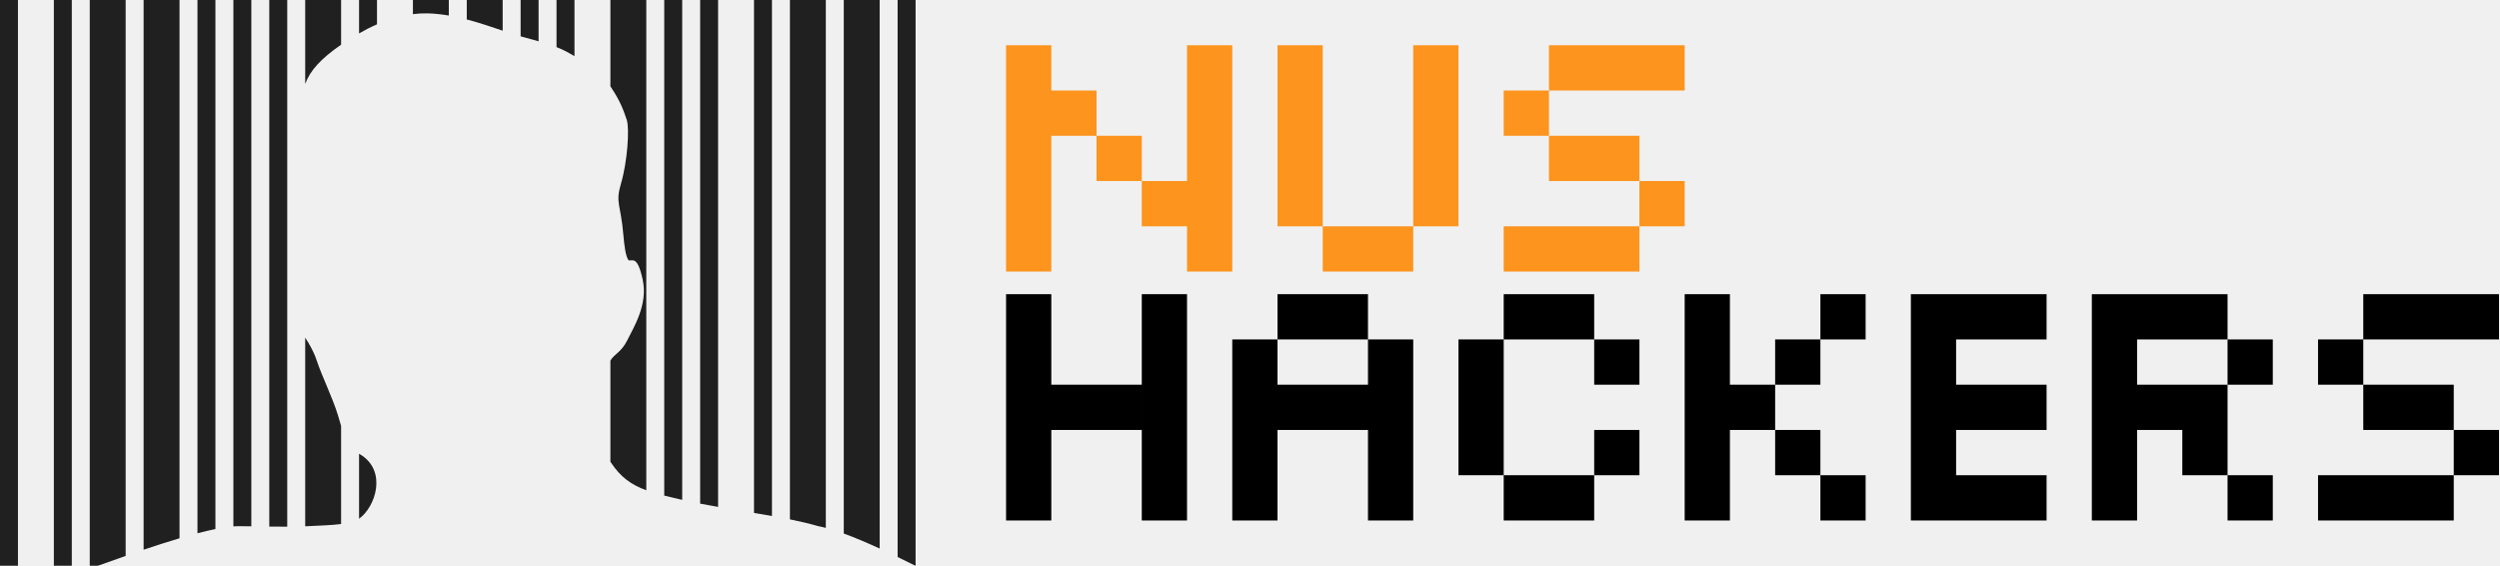
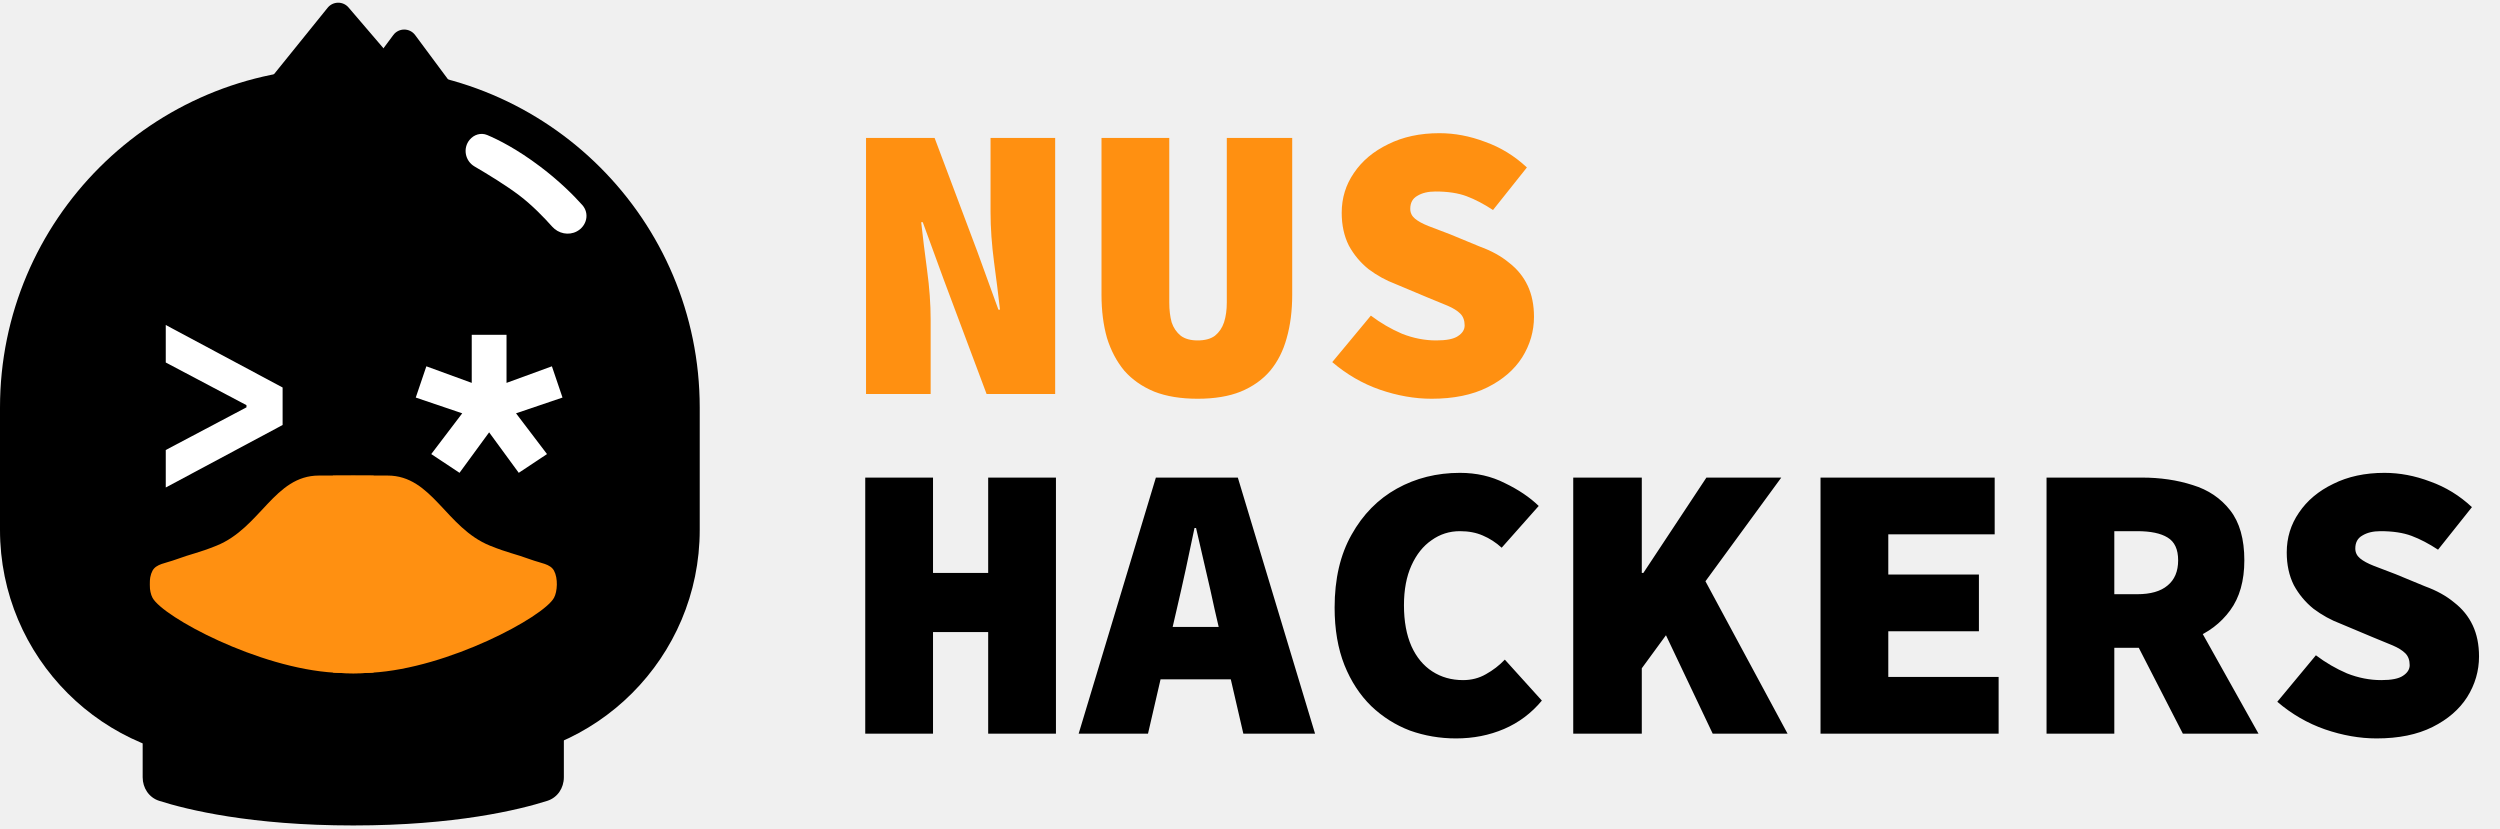
- <svg xmlns="http://www.w3.org/2000/svg" id="svg4545" version="1.1" viewBox="0 0 292.302 66.146" height="250" width="1104.762">
-   <defs id="defs4539" />
-   <g id="layer1" transform="translate(43.59325,-12.57292)">
-     <g id="g3262">
-       <path style="fill:#202020;fill-opacity:1;stroke-width:4.98" d="M 0 0 L 0 250 L 7.936 250 L 7.936 0 L 0 0 z M 23.809 0 L 23.809 250 L 31.746 250 L 31.746 0 L 23.809 0 z M 39.682 0 L 39.682 250 L 43.182 250 C 43.348 249.946 44.136 249.709 44.238 249.674 C 46.059 249.054 50.237 247.529 55.555 245.66 L 55.555 0 L 39.682 0 z M 63.492 0 L 63.492 242.924 C 68.503 241.231 73.952 239.466 79.365 237.865 L 79.365 0 L 63.492 0 z M 87.301 0 L 87.301 235.65 C 90.076 234.927 92.748 234.293 95.238 233.789 L 95.238 0 L 87.301 0 z M 103.174 0 L 103.174 232.607 C 103.897 232.556 104.595 232.521 105.234 232.521 C 107.137 232.521 109.124 232.552 111.111 232.58 L 111.111 0 L 103.174 0 z M 119.047 0 L 119.047 232.695 C 121.701 232.734 124.348 232.751 126.984 232.74 L 126.984 0 L 119.047 0 z M 134.92 0 L 134.92 37.092 C 137.07 31.266 141.711 26.003 150.793 19.764 L 150.793 0 L 134.92 0 z M 158.73 0 L 158.73 14.76 C 161.189 13.347 163.835 11.979 166.666 10.756 L 166.666 0 L 158.73 0 z M 182.539 0 L 182.539 6.252 C 184.646 5.988 186.779 5.859 188.924 5.904 C 192.092 5.972 195.274 6.334 198.412 6.871 L 198.412 0 L 182.539 0 z M 206.35 0 L 206.35 8.6 C 212.208 10.125 217.622 12.004 222.223 13.562 L 222.223 0 L 206.35 0 z M 230.158 0 L 230.158 16.053 C 234.011 17.157 236.358 17.796 238.096 18.252 L 238.096 0 L 230.158 0 z M 246.031 0 L 246.031 20.828 C 246.558 21.047 246.815 21.139 247.527 21.439 C 249.48 22.263 251.694 23.436 253.969 24.809 L 253.969 0 L 246.031 0 z M 269.842 0 L 269.842 38.184 C 269.933 38.313 270.04 38.446 270.125 38.574 C 274.157 44.622 275.592 48.52 277.078 52.979 C 278.366 56.841 277.359 71.559 274.543 81.041 C 271.939 89.807 274.409 90.039 275.588 103.887 C 275.928 107.887 276.532 113.488 277.934 115.07 C 279.682 115.341 281.856 112.953 284.154 123.752 C 286.453 134.551 280.199 144.561 277.326 150.324 C 274.566 155.86 271.596 156.301 269.842 159.375 L 269.842 203.996 C 269.935 204.153 270.027 204.312 270.125 204.459 C 274.342 210.784 278.921 214.164 285.715 216.658 L 285.715 0 L 269.842 0 z M 293.65 0 L 293.65 219.002 C 294.798 219.287 295.938 219.572 297.193 219.855 C 298.65 220.218 300.116 220.562 301.588 220.895 L 301.588 0 L 293.65 0 z M 309.523 0 L 309.523 222.555 C 312.167 223.069 314.815 223.538 317.461 224 L 317.461 0 L 309.523 0 z M 333.334 0 L 333.334 226.662 C 336.02 227.105 338.665 227.556 341.27 228.016 L 341.27 0 L 333.334 0 z M 349.207 0 L 349.207 229.504 C 353.612 230.398 357.83 231.377 361.758 232.521 C 362.802 232.71 363.926 232.975 365.08 233.273 L 365.08 0 L 349.207 0 z M 373.016 0 L 373.016 235.771 C 378.293 237.683 383.841 240.088 388.889 242.402 L 388.889 0 L 373.016 0 z M 396.826 0 L 396.826 246.141 C 399.93 247.649 402.49 248.933 404 249.674 C 404.086 249.716 404.609 249.942 404.732 250 L 404.762 250 L 404.762 0 L 396.826 0 z M 134.92 149.18 L 134.92 232.566 C 135.287 232.55 135.664 232.541 136.027 232.521 C 141.718 232.217 146.217 232.153 150.793 231.564 L 150.793 188.223 C 150.346 186.72 149.917 185.18 149.436 183.6 C 146.973 175.519 142.511 166.795 140 159.264 C 138.651 155.218 136.774 152.14 134.92 149.18 z M 158.73 200.504 L 158.73 229.23 C 166.092 223.988 171.293 207.933 159.121 200.734 C 158.984 200.662 158.863 200.579 158.73 200.504 z " transform="matrix(0.2645833,0,0,0.2645833,-43.59325,12.57292)" id="barcode_bar39" />
-       <g id="g3190" transform="translate(5.291696)">
-         <g id="g3105">
-           <path d="m 105.833,39.031 h 10.583 v 5.292 h -10.583 z m 21.167,0 h 15.875 v 5.292 H 127 Z m 15.875,-5.292 h 5.292 v 5.292 H 142.875 Z M 132.292,28.448 H 142.875 v 5.292 H 132.292 Z M 127,23.156 h 5.292 v 5.292 H 127 Z m 5.292,-5.292 h 15.875 v 5.292 h -15.875 z m -15.875,2e-6 h 5.292 V 39.031 h -5.292 z m -15.875,0 h 5.292 V 39.031 h -5.292 z m -10.583,-2e-6 h 5.292 v 26.458 h -5.292 z m -5.292,15.875 h 5.292 v 5.292 H 84.667 Z M 79.375,28.448 h 5.292 v 5.292 H 79.375 Z M 74.083,23.156 h 5.292 v 5.292 h -5.292 z m -5.292,-5.292 h 5.292 v 26.458 h -5.292 z" style="opacity:1;fill:#fc941d;fill-opacity:1;fill-rule:nonzero;stroke:none;stroke-width:0.748;stroke-miterlimit:4;stroke-dasharray:none;stroke-opacity:1" id="rect5092-5-3-5-6-7" />
-         </g>
-         <g id="g3140">
-           <path d="m 222.25,68.135 h 15.875 v 5.292 H 222.25 Z m 15.875,-5.292 h 5.292 V 68.135 H 238.125 Z M 227.542,57.552 H 238.125 v 5.292 H 227.542 Z M 222.25,52.26 h 5.292 v 5.292 H 222.25 Z m 5.292,-5.292 h 15.875 v 5.292 h -15.875 z m -15.875,21.167 h 5.292 v 5.292 h -5.292 z M 206.375,62.844 h 5.292 v 5.292 H 206.375 Z m 5.292,-10.583 h 5.292 v 5.292 h -5.292 z m -10.583,5.292 h 10.583 v 5.292 h -10.583 z m 1e-5,-10.583 h 10.583 v 5.292 h -10.583 z m -5.292,-4e-6 h 5.292 V 73.427 h -5.292 z m -15.875,10.583 H 190.5 v 5.292 h -10.583 z m 0,10.583 H 190.5 v 5.292 h -10.583 z m 0,-21.167 H 190.5 v 5.292 h -10.583 z m -5.292,0 h 5.292 V 73.427 H 174.625 Z m -10.583,21.167 h 5.292 v 5.292 h -5.292 z M 158.75,62.844 h 5.292 v 5.292 H 158.75 Z m 5.292,-15.875 h 5.292 v 5.292 h -5.292 z M 158.75,52.26 h 5.292 v 5.292 H 158.75 Z m -5.292,5.292 h 5.292 v 5.292 h -5.292 z M 148.167,46.969 h 5.292 v 26.458 h -5.292 z m -10.583,15.875 h 5.292 v 5.292 h -5.292 z m 0,-10.583 h 5.292 v 5.292 h -5.292 z M 127,68.135 h 10.583 v 5.292 H 127 Z m -5.292,-15.875 h 5.292 v 15.875 h -5.292 z M 127,46.969 h 10.583 v 5.292 H 127 Z m -26.458,10.583 h 10.583 v 5.292 H 100.542 Z M 111.125,52.26 h 5.292 V 73.427 H 111.125 Z m -15.875,0 h 5.292 V 73.427 H 95.25 Z m 5.292,-5.292 h 10.583 v 5.292 h -10.583 z m -15.875,-4e-6 h 5.292 V 73.427 H 84.667 Z M 74.083,57.552 h 10.583 v 5.292 H 74.083 Z M 68.792,46.969 h 5.292 v 26.458 h -5.292 z" style="opacity:1;fill:#000000;fill-opacity:1;fill-rule:nonzero;stroke:none;stroke-width:0.917;stroke-miterlimit:4;stroke-dasharray:none;stroke-opacity:1" id="rect5092-5-3-5-6-2-3" />
-         </g>
-       </g>
-     </g>
+ <svg xmlns="http://www.w3.org/2000/svg" width="368" height="122" viewBox="0 0 368 122" fill="none">
+   <path d="M0 59.999C0 32.385 22.386 9.999 50 9.999H53C80.614 9.999 103 32.385 103 59.999V77.999C103 96.776 87.778 111.999 69 111.999H34C15.222 111.999 0 96.776 0 77.999V59.999Z" fill="black" />
+   <path d="M21 106.001C21 103.792 22.791 102.001 25 102.001H79C81.209 102.001 83 103.792 83 106.001V114.416C83 115.989 82.071 117.402 80.573 117.88C76.456 119.192 67.054 121.508 52 121.508C36.946 121.508 27.544 119.192 23.427 117.88C21.929 117.402 21 115.989 21 114.416V106.001Z" fill="black" />
+   <path d="M48.228 1.142C49.014 0.169 50.49 0.148 51.304 1.098L63.476 15.318C64.578 16.605 63.68 18.594 61.985 18.618L38.054 18.962C36.36 18.987 35.405 17.025 36.469 15.706L48.228 1.142Z" fill="black" />
+   <path d="M57.894 5.158C58.694 4.081 60.306 4.081 61.106 5.158L68.822 15.553C69.802 16.872 68.859 18.745 67.216 18.745H51.784C50.141 18.745 49.199 16.872 50.178 15.553L57.894 5.158Z" fill="black" />
+   <path d="M67.64 69.6L63.48 66.84L68.04 60.84L61.2 58.52L62.76 53.92L69.44 56.36V49.28H74.56V56.36L81.24 53.92L82.8 58.52L75.96 60.84L80.52 66.84L76.36 69.6L72 63.64L67.64 69.6Z" fill="white" />
+   <path d="M24.4 66.24L36.28 59.96V59.64L24.4 53.36V47.84L41.6 57.04V62.56L24.4 71.76V66.24Z" fill="white" />
+   <path d="M69.123 20.583C69.762 19.807 70.793 19.487 71.72 19.876C73.333 20.555 76.103 21.938 79.528 24.528C82.323 26.642 84.367 28.675 85.705 30.17C86.814 31.408 86.385 33.263 84.921 34.053C83.708 34.707 82.196 34.39 81.28 33.36C80.091 32.023 78.331 30.199 76.435 28.759C74.522 27.307 71.838 25.666 69.848 24.503C68.46 23.693 68.101 21.824 69.123 20.583Z" fill="white" />
+   <mask id="mask0_1242_738" style="mask-type:alpha" maskUnits="userSpaceOnUse" x="49" y="63" width="33" height="40">
+     <rect x="49" y="63" width="33" height="40" fill="#D9D9D9" />
+   </mask>
+   <g mask="url(#mask0_1242_738)">
+     <path d="M78.128 82.364C79.652 82.922 81 83 81.548 84C82.163 85.123 82.053 87.078 81.548 88C80 90.826 65.973 98.366 54.732 99.02C52.643 99.142 51.463 99.142 49.374 99.02C38.117 98.367 23.53 91.539 22.516 88.422C22.053 87 22.113 85.972 22.516 84.758C22.919 83.543 25.27 82.93 27.053 82.5C29.485 81.913 30.778 81.37 33.053 80.323C38.886 77.641 42.068 70.191 47.162 70.046C49.194 69.988 55.309 70.001 57.053 70.001C63.626 70 65.64 77.703 72.128 80.323C74.811 81.407 75.702 81.475 78.128 82.364Z" fill="#FF9011" />
  </g>
+   <mask id="mask1_1242_738" style="mask-type:alpha" maskUnits="userSpaceOnUse" x="22" y="63" width="33" height="40">
+     <rect width="33" height="40" transform="matrix(-1 0 0 1 55 63)" fill="#D9D9D9" />
+   </mask>
+   <g mask="url(#mask1_1242_738)">
+     <path d="M25.872 82.364C24.348 82.922 23 83 22.452 84C21.837 85.123 21.947 87.078 22.452 88C24 90.826 38.027 98.366 49.268 99.02C51.357 99.142 52.537 99.142 54.626 99.02C65.883 98.367 80.47 91.539 81.484 88.422C81.947 87 81.887 85.972 81.484 84.758C81.081 83.543 78.73 82.93 76.947 82.5C74.516 81.913 73.222 81.37 70.947 80.323C65.115 77.641 61.932 70.191 56.838 70.046C54.806 69.988 48.691 70.001 46.947 70.001C40.374 70 38.36 77.703 31.872 80.323C29.189 81.407 28.298 81.475 25.872 82.364Z" fill="#FF9011" />
+   </g>
+   <path d="M127.48 58V20.3H137.572L143.894 37.12L146.968 45.588H147.2C146.968 43.539 146.678 41.219 146.33 38.628C145.982 35.999 145.808 33.524 145.808 31.204V20.3H155.32V58H145.228L138.906 41.122L135.832 32.712H135.6C135.832 34.839 136.122 37.197 136.47 39.788C136.818 42.34 136.992 44.776 136.992 47.096V58H127.48ZM176.293 58.696C173.819 58.696 171.692 58.348 169.913 57.652C168.135 56.917 166.665 55.893 165.505 54.578C164.384 53.225 163.533 51.62 162.953 49.764C162.412 47.869 162.141 45.743 162.141 43.384V20.3H172.117V44.544C172.117 45.627 172.233 46.593 172.465 47.444C172.736 48.256 173.181 48.913 173.799 49.416C174.418 49.88 175.249 50.112 176.293 50.112C177.376 50.112 178.227 49.88 178.845 49.416C179.464 48.913 179.909 48.256 180.179 47.444C180.45 46.593 180.585 45.627 180.585 44.544V20.3H190.213V43.384C190.213 45.743 189.943 47.869 189.401 49.764C188.899 51.62 188.087 53.225 186.965 54.578C185.844 55.893 184.394 56.917 182.615 57.652C180.875 58.348 178.768 58.696 176.293 58.696ZM210.723 58.696C208.248 58.696 205.715 58.251 203.125 57.362C200.573 56.473 198.233 55.119 196.107 53.302L201.791 46.458C203.221 47.541 204.749 48.43 206.373 49.126C208.035 49.783 209.717 50.112 211.419 50.112C212.927 50.112 213.99 49.899 214.609 49.474C215.266 49.049 215.595 48.527 215.595 47.908C215.595 47.173 215.382 46.593 214.957 46.168C214.531 45.743 213.913 45.356 213.101 45.008C212.289 44.66 211.303 44.254 210.143 43.79L205.445 41.818C204.014 41.277 202.68 40.542 201.443 39.614C200.244 38.647 199.277 37.487 198.543 36.134C197.847 34.742 197.499 33.137 197.499 31.32C197.499 29.155 198.098 27.202 199.297 25.462C200.495 23.683 202.177 22.272 204.343 21.228C206.508 20.145 209.021 19.604 211.883 19.604C214.125 19.604 216.368 20.029 218.611 20.88C220.892 21.692 222.941 22.949 224.759 24.65L219.771 30.914C218.417 30.025 217.122 29.348 215.885 28.884C214.647 28.42 213.12 28.188 211.303 28.188C210.22 28.188 209.331 28.401 208.635 28.826C207.939 29.213 207.591 29.851 207.591 30.74C207.591 31.32 207.823 31.803 208.287 32.19C208.751 32.577 209.427 32.944 210.317 33.292C211.206 33.64 212.269 34.046 213.507 34.51L217.857 36.308C219.558 36.927 220.989 37.719 222.149 38.686C223.347 39.614 224.256 40.735 224.875 42.05C225.493 43.365 225.803 44.892 225.803 46.632C225.803 48.759 225.223 50.75 224.063 52.606C222.903 54.423 221.201 55.893 218.959 57.014C216.716 58.135 213.971 58.696 210.723 58.696Z" fill="#FF9011" />
+   <path d="M127.364 108V70.3H137.34V84.336H145.46V70.3H155.436V108H145.46V93.036H137.34V108H127.364ZM158.777 108L170.145 70.3H182.209L193.577 108H183.021L178.787 89.672C178.401 87.855 177.956 85.883 177.453 83.756C176.951 81.629 176.487 79.619 176.061 77.724H175.829C175.443 79.619 175.017 81.629 174.553 83.756C174.089 85.883 173.645 87.855 173.219 89.672L168.985 108H158.777ZM166.955 99.996V92.282H185.283V99.996H166.955ZM214.319 108.696C211.96 108.696 209.698 108.309 207.533 107.536C205.406 106.724 203.511 105.525 201.849 103.94C200.186 102.316 198.871 100.305 197.905 97.908C196.938 95.472 196.455 92.649 196.455 89.44C196.455 85.225 197.286 81.649 198.949 78.71C200.611 75.733 202.835 73.471 205.619 71.924C208.403 70.377 211.496 69.604 214.899 69.604C217.335 69.604 219.539 70.107 221.511 71.112C223.521 72.079 225.184 73.2 226.499 74.476L221.047 80.624C220.196 79.851 219.268 79.251 218.263 78.826C217.296 78.401 216.175 78.188 214.899 78.188C213.352 78.188 211.96 78.633 210.723 79.522C209.485 80.373 208.499 81.61 207.765 83.234C207.03 84.858 206.663 86.811 206.663 89.092C206.663 91.451 207.03 93.461 207.765 95.124C208.499 96.748 209.524 97.985 210.839 98.836C212.153 99.687 213.661 100.112 215.363 100.112C216.6 100.112 217.721 99.822 218.727 99.242C219.771 98.662 220.699 97.947 221.511 97.096L226.963 103.128C225.416 104.984 223.56 106.376 221.395 107.304C219.229 108.232 216.871 108.696 214.319 108.696ZM231.58 108V70.3H241.672V84.336H241.904L251.184 70.3H262.204L241.672 98.372V108H231.58ZM252.112 108L244.456 91.876L250.256 84.104L263.132 108H252.112ZM267.981 108V70.3H293.617V78.652H277.957V84.568H291.297V92.92H277.957V99.648H294.197V108H267.981ZM301.251 108V70.3H315.287C317.993 70.3 320.487 70.667 322.769 71.402C325.05 72.098 326.887 73.335 328.279 75.114C329.671 76.893 330.367 79.348 330.367 82.48C330.367 85.496 329.671 87.951 328.279 89.846C326.887 91.741 325.05 93.133 322.769 94.022C320.487 94.911 317.993 95.356 315.287 95.356H311.227V108H301.251ZM311.227 87.468H314.591C316.563 87.468 318.051 87.043 319.057 86.192C320.101 85.341 320.623 84.104 320.623 82.48C320.623 80.856 320.101 79.735 319.057 79.116C318.051 78.497 316.563 78.188 314.591 78.188H311.227V87.468ZM313.489 92.746L320.217 86.134L332.455 108H321.319L313.489 92.746ZM349.832 108.696C347.357 108.696 344.825 108.251 342.234 107.362C339.682 106.473 337.343 105.119 335.216 103.302L340.9 96.458C342.331 97.541 343.858 98.43 345.482 99.126C347.145 99.783 348.827 100.112 350.528 100.112C352.036 100.112 353.099 99.899 353.718 99.474C354.375 99.049 354.704 98.527 354.704 97.908C354.704 97.173 354.491 96.593 354.066 96.168C353.641 95.743 353.022 95.356 352.21 95.008C351.398 94.66 350.412 94.254 349.252 93.79L344.554 91.818C343.123 91.277 341.789 90.542 340.552 89.614C339.353 88.647 338.387 87.487 337.652 86.134C336.956 84.742 336.608 83.137 336.608 81.32C336.608 79.155 337.207 77.202 338.406 75.462C339.605 73.683 341.287 72.272 343.452 71.228C345.617 70.145 348.131 69.604 350.992 69.604C353.235 69.604 355.477 70.029 357.72 70.88C360.001 71.692 362.051 72.949 363.868 74.65L358.88 80.914C357.527 80.025 356.231 79.348 354.994 78.884C353.757 78.42 352.229 78.188 350.412 78.188C349.329 78.188 348.44 78.401 347.744 78.826C347.048 79.213 346.7 79.851 346.7 80.74C346.7 81.32 346.932 81.803 347.396 82.19C347.86 82.577 348.537 82.944 349.426 83.292C350.315 83.64 351.379 84.046 352.616 84.51L356.966 86.308C358.667 86.927 360.098 87.719 361.258 88.686C362.457 89.614 363.365 90.735 363.984 92.05C364.603 93.365 364.912 94.892 364.912 96.632C364.912 98.759 364.332 100.75 363.172 102.606C362.012 104.423 360.311 105.893 358.068 107.014C355.825 108.135 353.08 108.696 349.832 108.696Z" fill="black" />
</svg>
